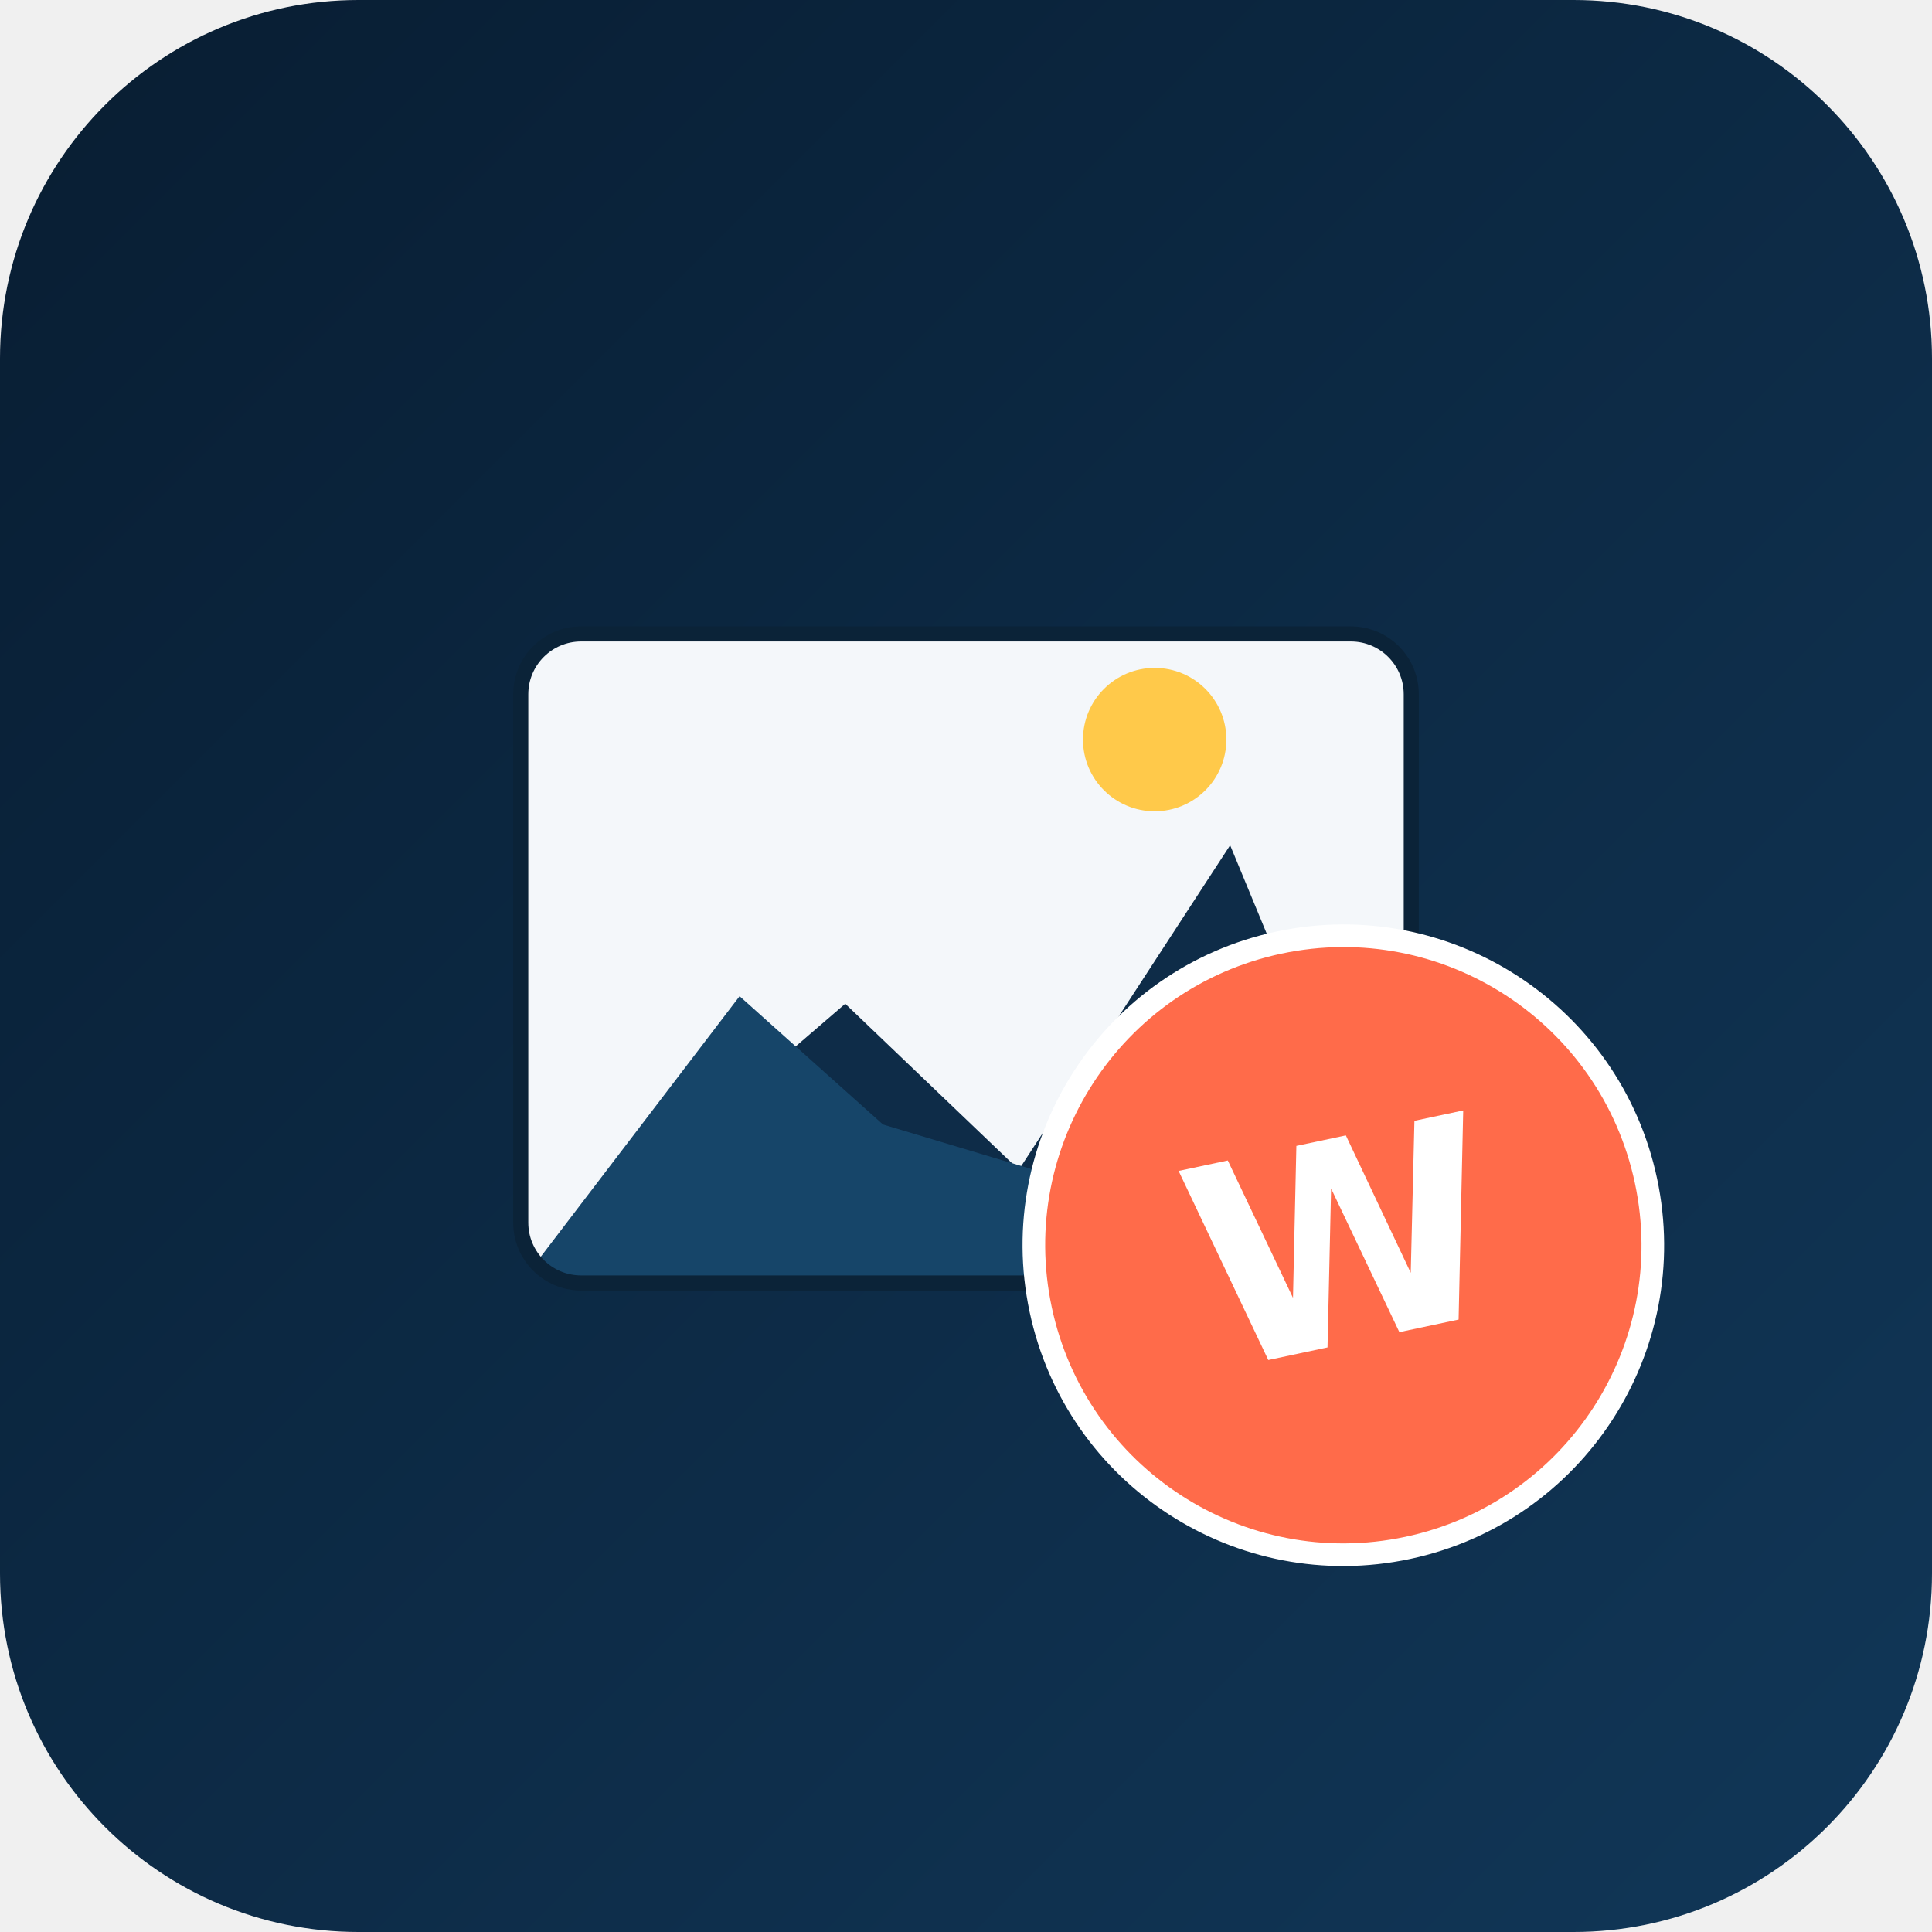
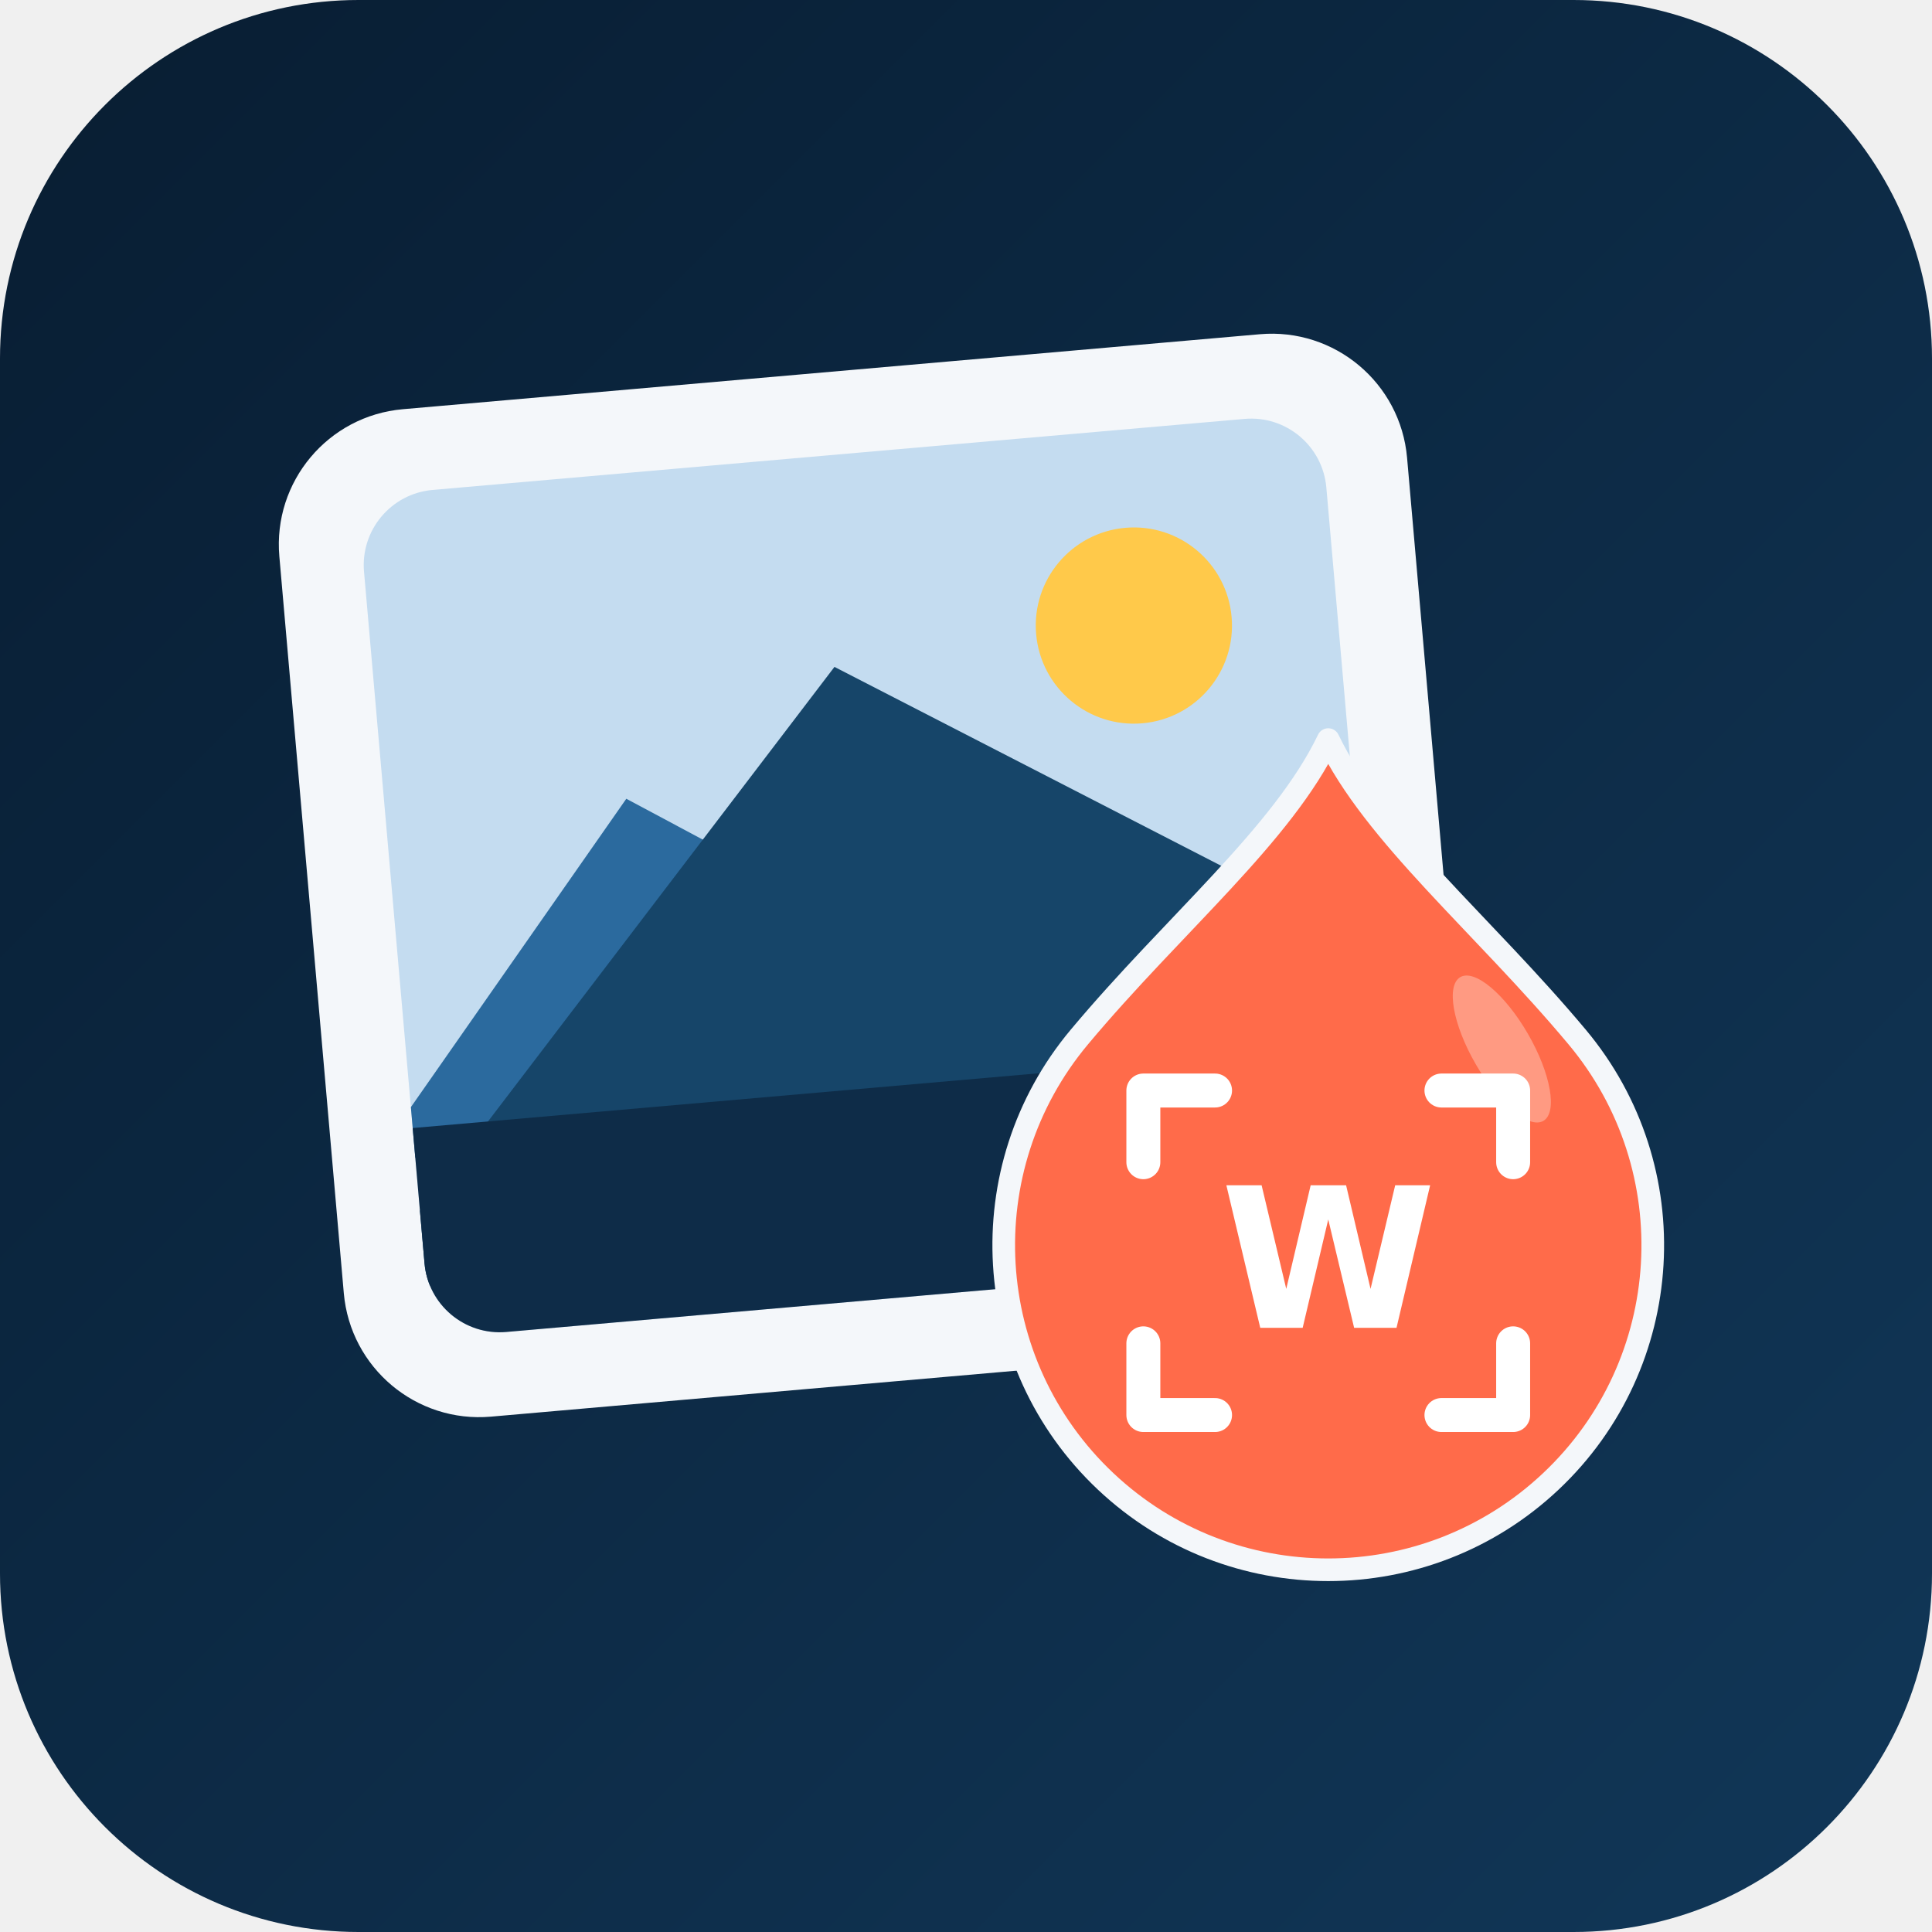
<svg xmlns="http://www.w3.org/2000/svg" width="512" height="512" viewBox="0 0 512 512">
  <defs>
    <linearGradient id="bg" x1="0%" y1="0%" x2="100%" y2="100%">
      <stop offset="0%" stop-color="#081D32" />
      <stop offset="100%" stop-color="#113758" />
    </linearGradient>
    <clipPath id="squircle">
      <rect x="0" y="0" width="512" height="512" rx="95" ry="95" />
    </clipPath>
-     <clipPath id="photoClip">
-       <rect x="138" y="168" width="236" height="172" rx="16" ry="16" />
+     <clipPath id="scene">
+       <rect x="104" y="120" width="256" height="224" rx="20" ry="20" />
    </clipPath>
  </defs>
  <g clip-path="url(#squircle)">
    <rect x="0" y="0" width="512" height="512" fill="url(#bg)" />
-     <rect x="138" y="168" width="236" height="172" rx="16" ry="16" fill="#F4F7FA" />
-     <g clip-path="url(#photoClip)">
-       <circle cx="306" cy="196" r="19" fill="#FFC94A" />
-       <polygon points="138,340 224,266 270,310 326,224 374,340" fill="#0E2C48" />
-       <polygon points="138,340 196,264 234,298 374,340" fill="#164569" />
+     <g transform="rotate(-5 232 232)">
+       <rect x="82" y="98" width="300" height="268" rx="36" ry="36" fill="#F4F7FA" />
+       <g clip-path="url(#scene)">
+         <rect x="104" y="120" width="256" height="224" fill="#C4DCF0" />
+         <circle cx="306" cy="172" r="26" fill="#FFC94A" />
+         <polygon points="96,292 168,206 214,236 150,318" fill="#2B6A9E" />
+         <polygon points="104,310 226,176 372,268 372,330 104,330" fill="#164569" />
+         <rect x="104" y="288" width="256" height="60" fill="#0E2C48" />
+       </g>
    </g>
-     <rect x="138" y="168" width="236" height="172" rx="16" ry="16" fill="none" stroke="#0B2338" stroke-width="4" />
-     <g transform="rotate(-12 356 330)">
-       <circle cx="356" cy="330" r="82" fill="#FF6B4A" stroke="#FFFFFF" stroke-width="6" />
-       <text x="356" y="330" font-family="DejaVu Sans, Arial, sans-serif" font-weight="bold" font-size="74" fill="#FFFFFF" text-anchor="middle" dominant-baseline="central">W</text>
+     <path d="M352.00,196.00 C364.10,221.22 392.89,244.86 417.95,274.81 A86,86 0 1 1 286.05,274.81 C311.11,244.86 339.90,221.22 352.00,196.00 Z" fill="#FF6B4A" stroke="#F4F7FA" stroke-width="6" stroke-linejoin="round" />
+     <ellipse cx="398" cy="278" rx="8" ry="22" transform="rotate(-30 398 278)" fill="#FF9A82" />
+     <g fill="none" stroke="#FFFFFF" stroke-width="9" stroke-linecap="round" stroke-linejoin="round">
+       <path d="M303.0,308.0 L303.0,289.0 L322.0,289.0" />
+       <path d="M382.0,289.0 L401.0,289.0 L401.0,308.0" />
+       <path d="M303.0,356.0 L303.0,375.0 L322.0,375.0" />
+       <path d="M382.0,375.0 L401.0,375.0 L401.0,356.0" />
    </g>
+     <path d="M325.00 314.11H334.34L340.87 341.57L347.34 314.11H356.73L363.21 341.57L369.74 314.11H379.00L370.09 351.89H358.86L352.00 323.17L345.22 351.89H333.98Z" fill="#FFFFFF" />
  </g>
</svg>
